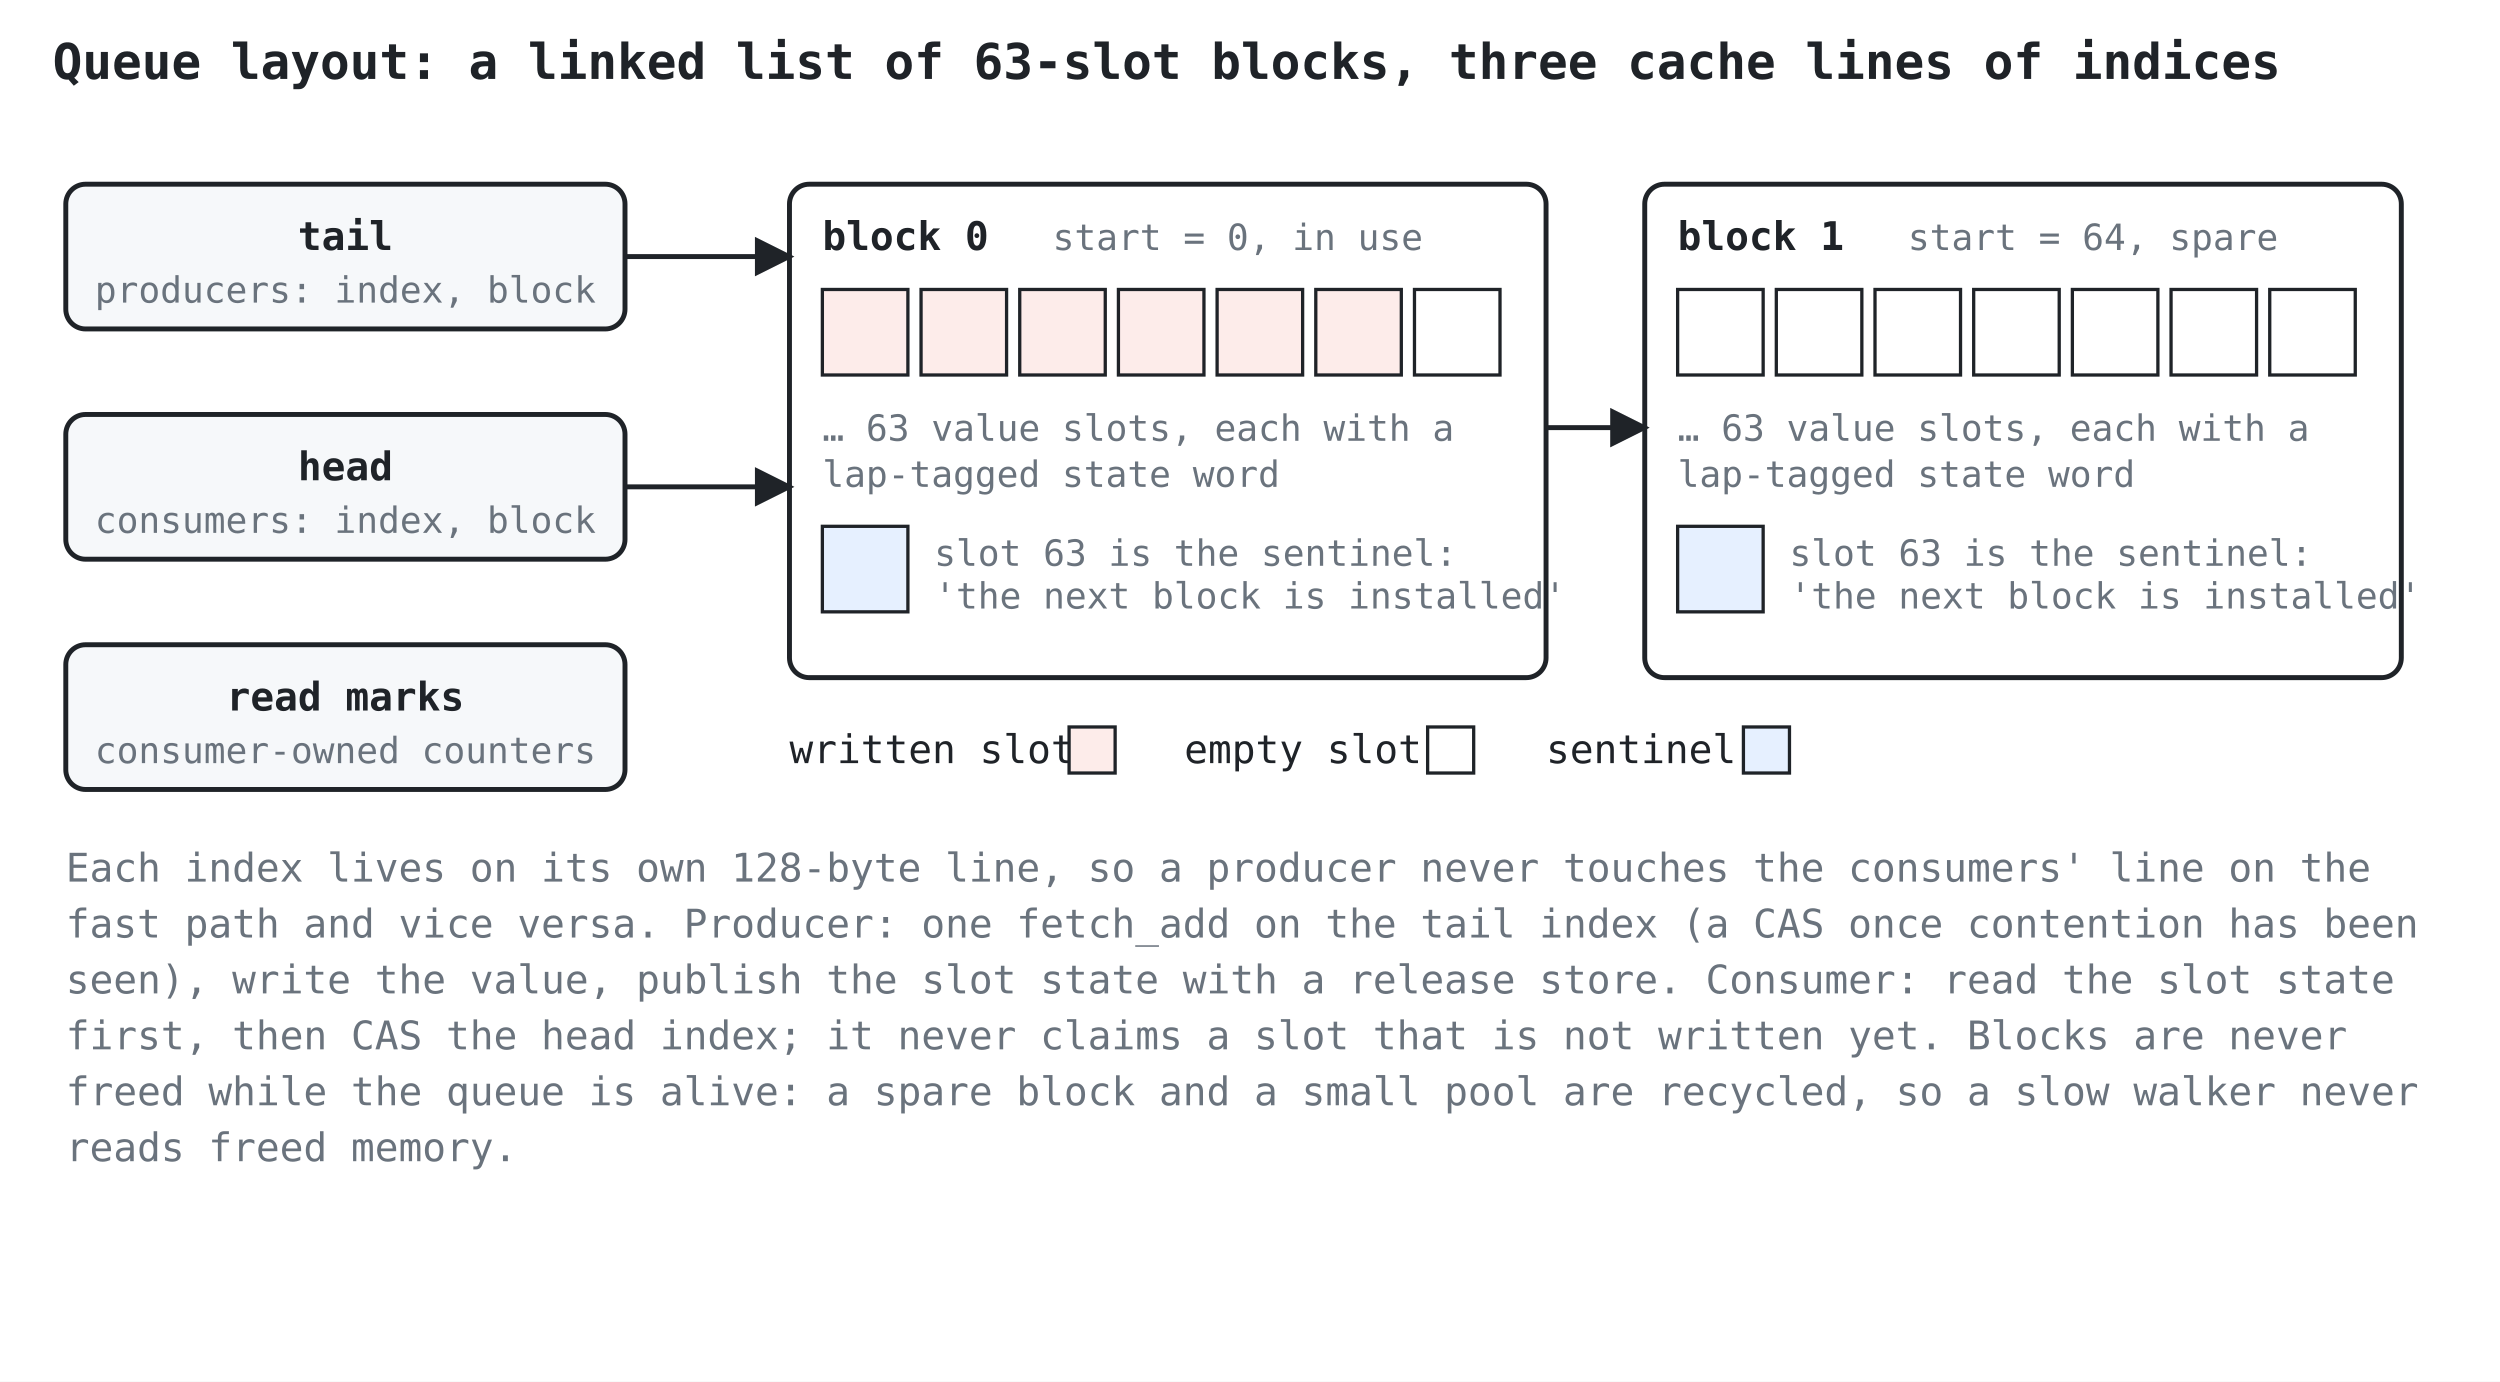
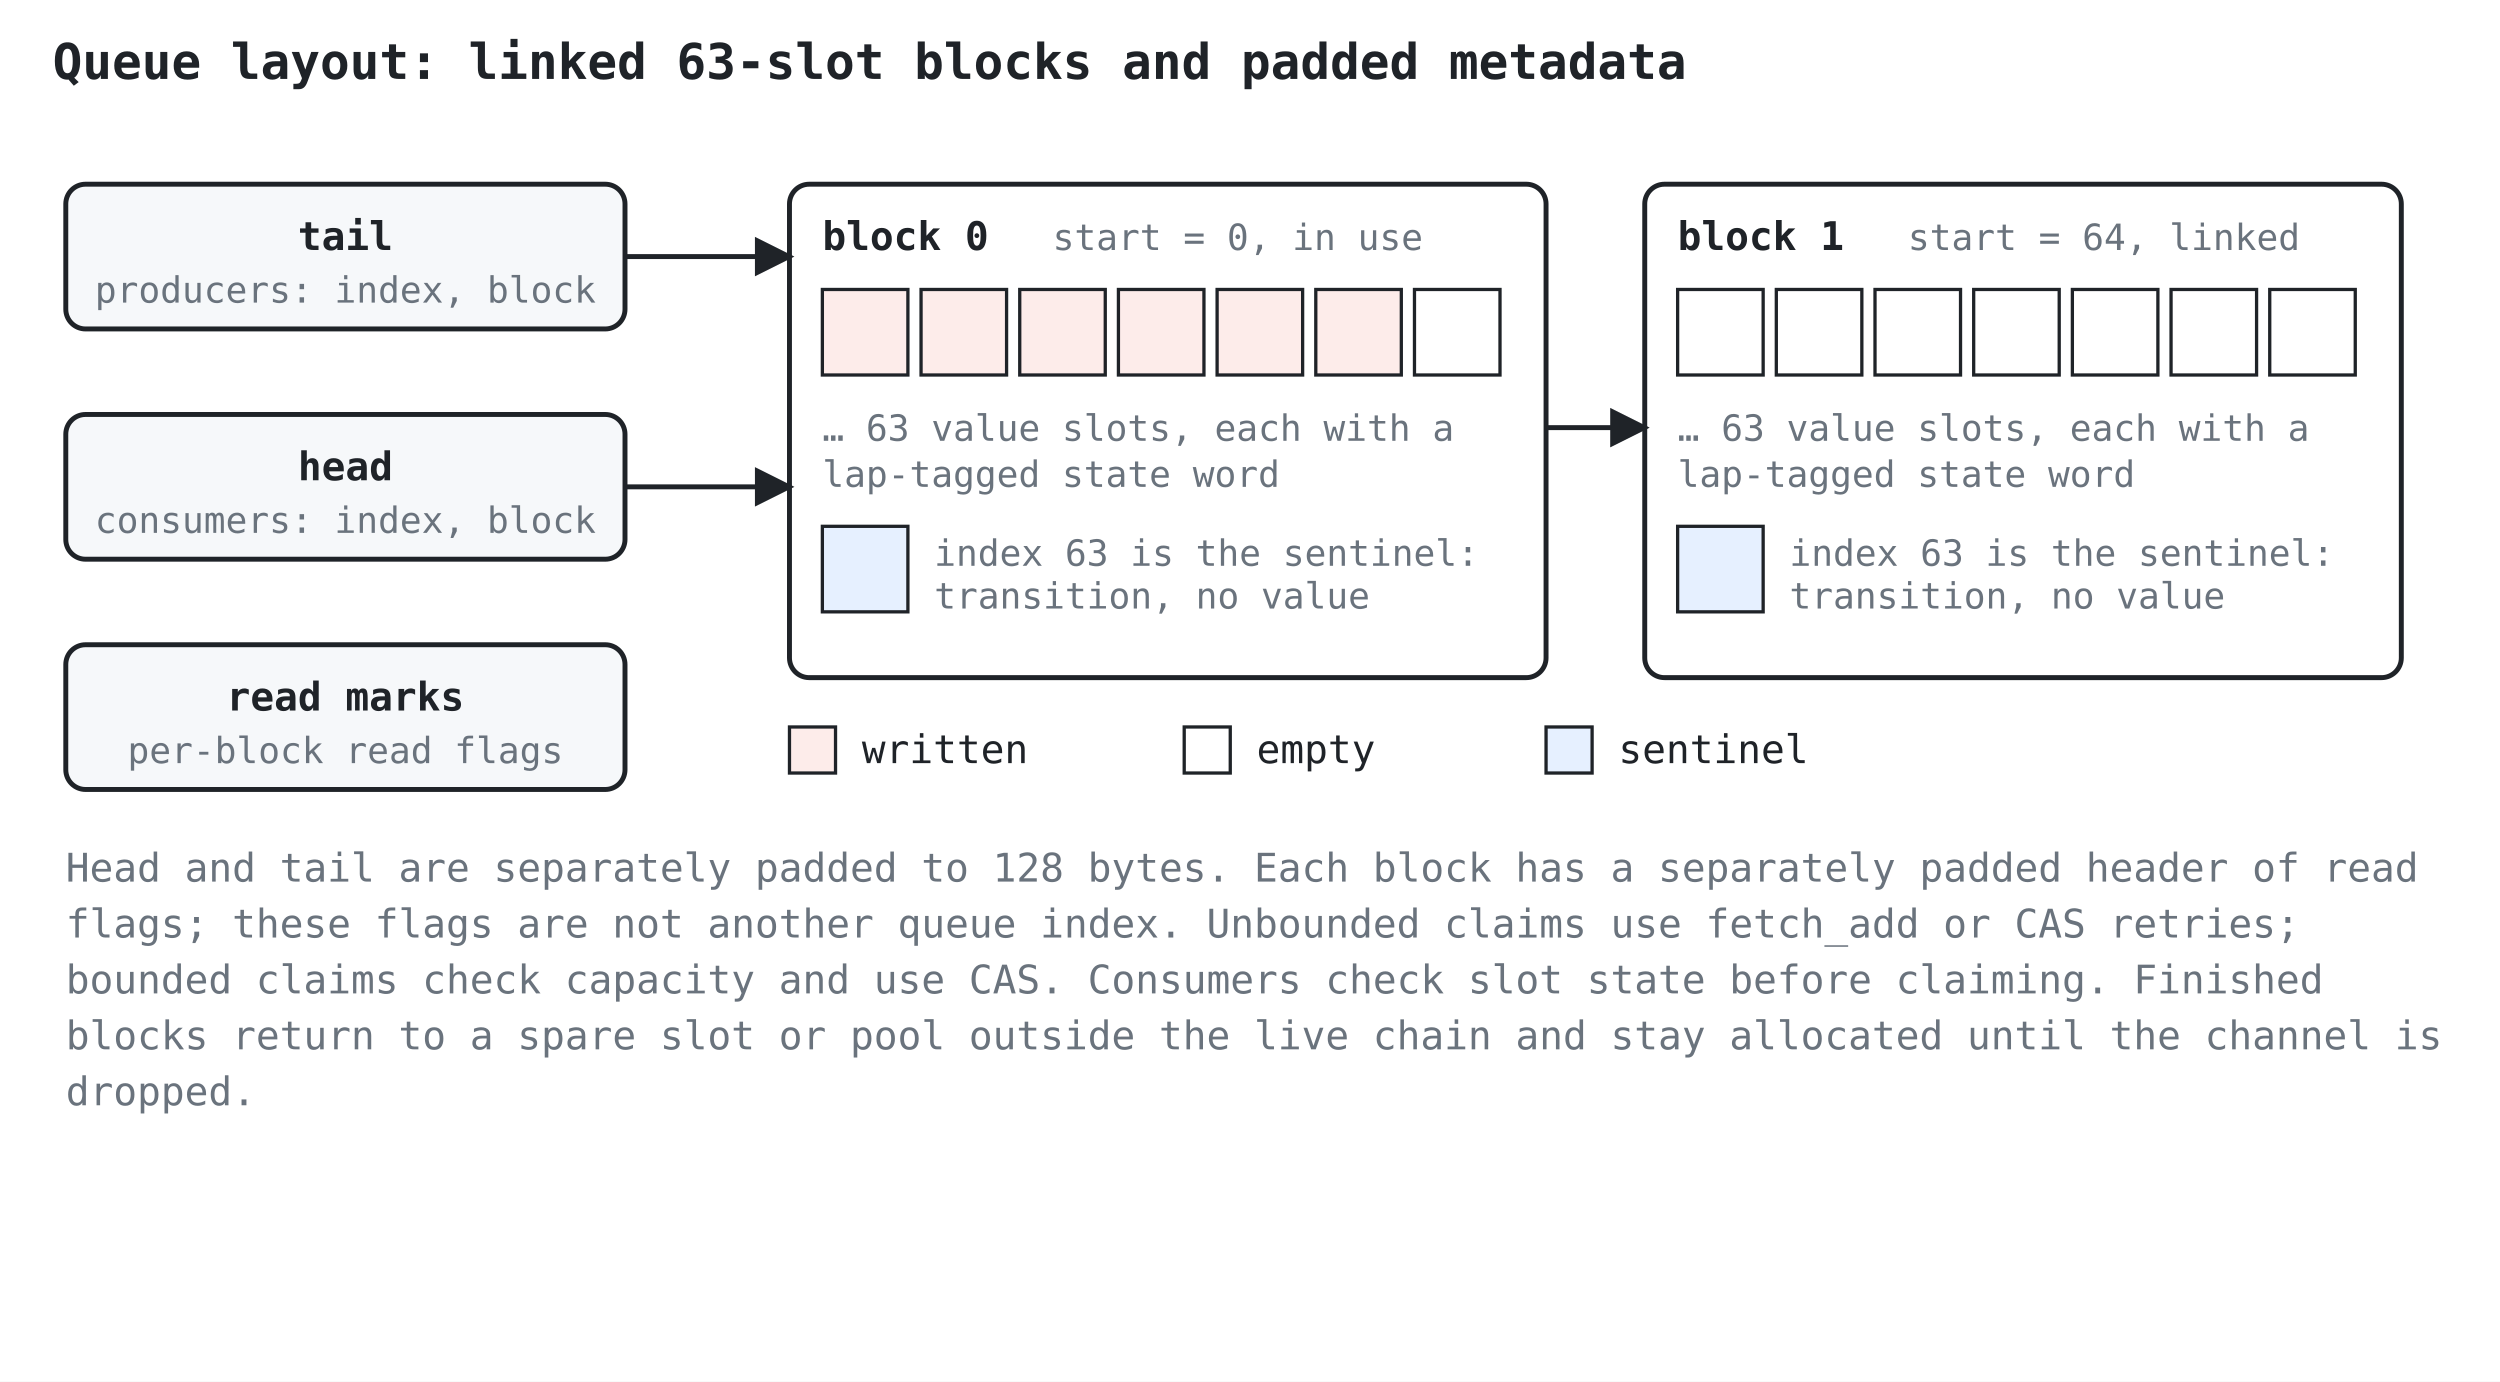
<svg xmlns="http://www.w3.org/2000/svg" viewBox="0 0 760 420" width="760" height="420" font-family="JetBrains Mono, SFMono-Regular, Menlo, monospace" font-size="12">
  <defs>
    <marker id="a" markerWidth="8" markerHeight="8" refX="7" refY="4" orient="auto">
      <path d="M0,0 L8,4 L0,8 z" fill="#1f2328" />
    </marker>
  </defs>
  <rect width="760" height="420" fill="white" />
-   <text x="16" y="24" font-size="15" font-weight="bold" fill="#1f2328">Queue layout: a linked list of 63-slot blocks, three cache lines of indices</text>
+   <text x="16" y="24" font-size="15" font-weight="bold" fill="#1f2328">Queue layout: linked 63-slot blocks and padded metadata</text>
  <rect x="20" y="56" width="170" height="44" rx="6" fill="#f6f8fa" stroke="#1f2328" stroke-width="1.5" />
  <text x="105.0" y="76.0" text-anchor="middle" fill="#1f2328" font-weight="bold">tail</text>
  <text x="105.0" y="92.0" text-anchor="middle" fill="#6a737d" font-size="11">producers: index, block</text>
  <rect x="20" y="126" width="170" height="44" rx="6" fill="#f6f8fa" stroke="#1f2328" stroke-width="1.5" />
  <text x="105.0" y="146.0" text-anchor="middle" fill="#1f2328" font-weight="bold">head</text>
  <text x="105.0" y="162.0" text-anchor="middle" fill="#6a737d" font-size="11">consumers: index, block</text>
  <rect x="20" y="196" width="170" height="44" rx="6" fill="#f6f8fa" stroke="#1f2328" stroke-width="1.5" />
  <text x="105.0" y="216.0" text-anchor="middle" fill="#1f2328" font-weight="bold">read marks</text>
-   <text x="105.0" y="232.0" text-anchor="middle" fill="#6a737d" font-size="11">consumer-owned counters</text>
+   <text x="105.0" y="232.0" text-anchor="middle" fill="#6a737d" font-size="11">per-block read flags</text>
  <rect x="240" y="56" width="230" height="150" rx="6" fill="white" stroke="#1f2328" stroke-width="1.5" />
  <text x="250" y="76" fill="#1f2328" font-weight="bold">block 0</text>
  <text x="320" y="76" fill="#6a737d" font-size="11">start = 0, in use</text>
  <rect x="250" y="88" width="26" height="26" fill="#fdecea" stroke="#1f2328" />
  <rect x="280" y="88" width="26" height="26" fill="#fdecea" stroke="#1f2328" />
  <rect x="310" y="88" width="26" height="26" fill="#fdecea" stroke="#1f2328" />
  <rect x="340" y="88" width="26" height="26" fill="#fdecea" stroke="#1f2328" />
  <rect x="370" y="88" width="26" height="26" fill="#fdecea" stroke="#1f2328" />
  <rect x="400" y="88" width="26" height="26" fill="#fdecea" stroke="#1f2328" />
  <rect x="430" y="88" width="26" height="26" fill="white" stroke="#1f2328" />
  <text x="250" y="134" fill="#6a737d" font-size="11">… 63 value slots, each with a</text>
  <text x="250" y="148" fill="#6a737d" font-size="11">lap-tagged state word</text>
  <rect x="250" y="160" width="26" height="26" fill="#e6f0ff" stroke="#1f2328" />
-   <text x="284" y="172" fill="#6a737d" font-size="11">slot 63 is the sentinel:</text>
-   <text x="284" y="185" fill="#6a737d" font-size="11">'the next block is installed'</text>
+   <text x="284" y="172" fill="#6a737d" font-size="11">index 63 is the sentinel:</text>
+   <text x="284" y="185" fill="#6a737d" font-size="11">transition, no value</text>
  <rect x="500" y="56" width="230" height="150" rx="6" fill="white" stroke="#1f2328" stroke-width="1.5" />
  <text x="510" y="76" fill="#1f2328" font-weight="bold">block 1</text>
-   <text x="580" y="76" fill="#6a737d" font-size="11">start = 64, spare</text>
+   <text x="580" y="76" fill="#6a737d" font-size="11">start = 64, linked</text>
  <rect x="510" y="88" width="26" height="26" fill="white" stroke="#1f2328" />
  <rect x="540" y="88" width="26" height="26" fill="white" stroke="#1f2328" />
  <rect x="570" y="88" width="26" height="26" fill="white" stroke="#1f2328" />
  <rect x="600" y="88" width="26" height="26" fill="white" stroke="#1f2328" />
  <rect x="630" y="88" width="26" height="26" fill="white" stroke="#1f2328" />
  <rect x="660" y="88" width="26" height="26" fill="white" stroke="#1f2328" />
  <rect x="690" y="88" width="26" height="26" fill="white" stroke="#1f2328" />
  <text x="510" y="134" fill="#6a737d" font-size="11">… 63 value slots, each with a</text>
  <text x="510" y="148" fill="#6a737d" font-size="11">lap-tagged state word</text>
  <rect x="510" y="160" width="26" height="26" fill="#e6f0ff" stroke="#1f2328" />
-   <text x="544" y="172" fill="#6a737d" font-size="11">slot 63 is the sentinel:</text>
-   <text x="544" y="185" fill="#6a737d" font-size="11">'the next block is installed'</text>
+   <text x="544" y="172" fill="#6a737d" font-size="11">index 63 is the sentinel:</text>
+   <text x="544" y="185" fill="#6a737d" font-size="11">transition, no value</text>
  <line x1="470" y1="130" x2="500" y2="130" stroke="#1f2328" stroke-width="1.5" marker-end="url(#a)" />
  <line x1="190" y1="78" x2="240" y2="78" stroke="#1f2328" stroke-width="1.5" marker-end="url(#a)" />
  <line x1="190" y1="148" x2="240" y2="148" stroke="#1f2328" stroke-width="1.5" marker-end="url(#a)" />
-   <text x="240" y="232" fill="#1f2328">written slot</text>
-   <rect x="325" y="221" width="14" height="14" fill="#fdecea" stroke="#1f2328" />
-   <text x="360" y="232" fill="#1f2328">empty slot</text>
-   <rect x="434" y="221" width="14" height="14" fill="white" stroke="#1f2328" />
-   <text x="470" y="232" fill="#1f2328">sentinel</text>
-   <rect x="530" y="221" width="14" height="14" fill="#e6f0ff" stroke="#1f2328" />
-   <text x="20" y="268" fill="#6a737d" font-size="12">Each index lives on its own 128-byte line, so a producer never touches the consumers' line on the</text>
-   <text x="20" y="285" fill="#6a737d" font-size="12">fast path and vice versa. Producer: one fetch_add on the tail index (a CAS once contention has been</text>
-   <text x="20" y="302" fill="#6a737d" font-size="12">seen), write the value, publish the slot state with a release store. Consumer: read the slot state</text>
-   <text x="20" y="319" fill="#6a737d" font-size="12">first, then CAS the head index; it never claims a slot that is not written yet. Blocks are never</text>
-   <text x="20" y="336" fill="#6a737d" font-size="12">freed while the queue is alive: a spare block and a small pool are recycled, so a slow walker never</text>
-   <text x="20" y="353" fill="#6a737d" font-size="12">reads freed memory.</text>
+   <rect x="240" y="221" width="14" height="14" fill="#fdecea" stroke="#1f2328" />
+   <text x="262" y="232" fill="#1f2328">written</text>
+   <rect x="360" y="221" width="14" height="14" fill="white" stroke="#1f2328" />
+   <text x="382" y="232" fill="#1f2328">empty</text>
+   <rect x="470" y="221" width="14" height="14" fill="#e6f0ff" stroke="#1f2328" />
+   <text x="492" y="232" fill="#1f2328">sentinel</text>
+   <text x="20" y="268" fill="#6a737d" font-size="12">Head and tail are separately padded to 128 bytes. Each block has a separately padded header of read</text>
+   <text x="20" y="285" fill="#6a737d" font-size="12">flags; these flags are not another queue index. Unbounded claims use fetch_add or CAS retries;</text>
+   <text x="20" y="302" fill="#6a737d" font-size="12">bounded claims check capacity and use CAS. Consumers check slot state before claiming. Finished</text>
+   <text x="20" y="319" fill="#6a737d" font-size="12">blocks return to a spare slot or pool outside the live chain and stay allocated until the channel is</text>
+   <text x="20" y="336" fill="#6a737d" font-size="12">dropped.</text>
</svg>
